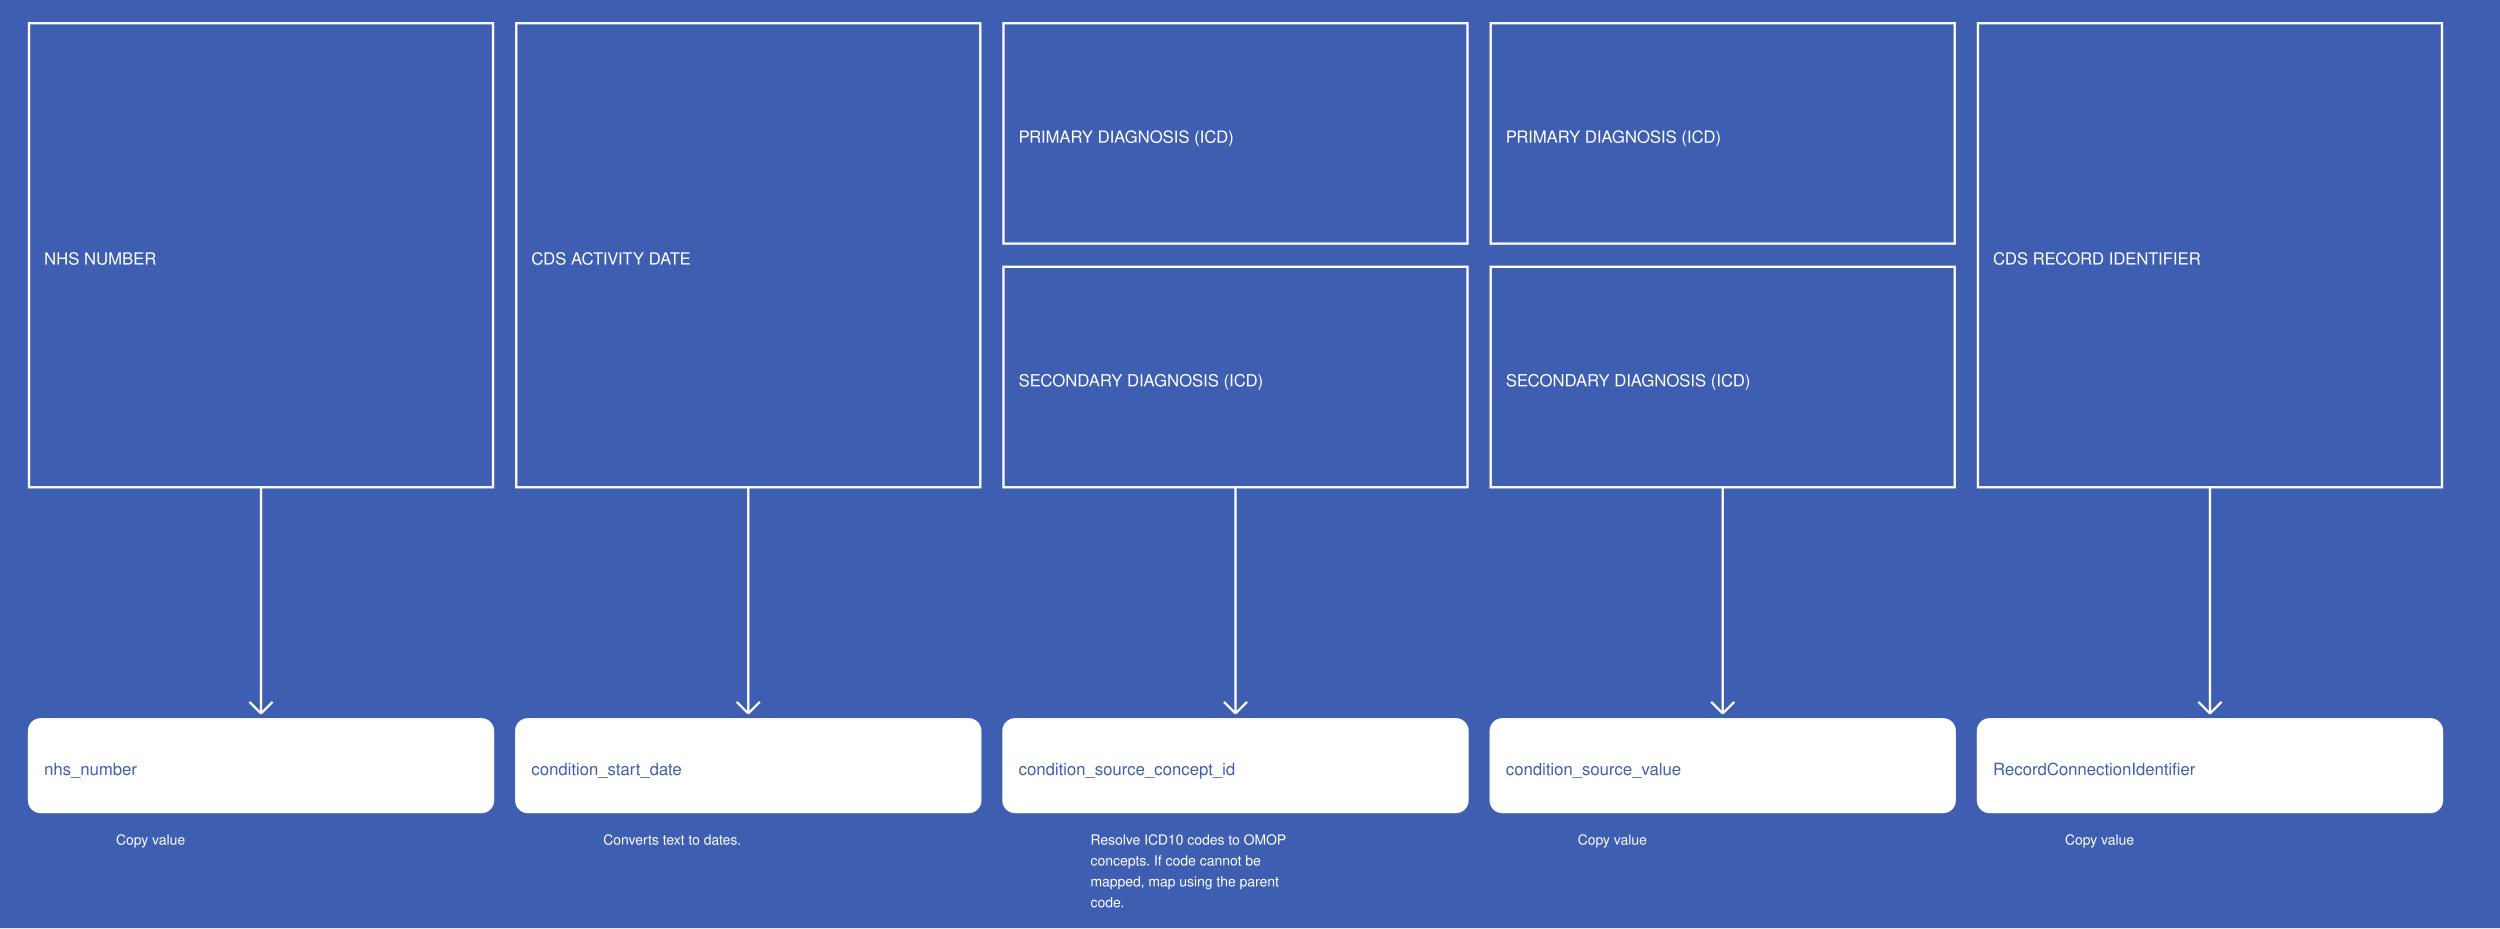
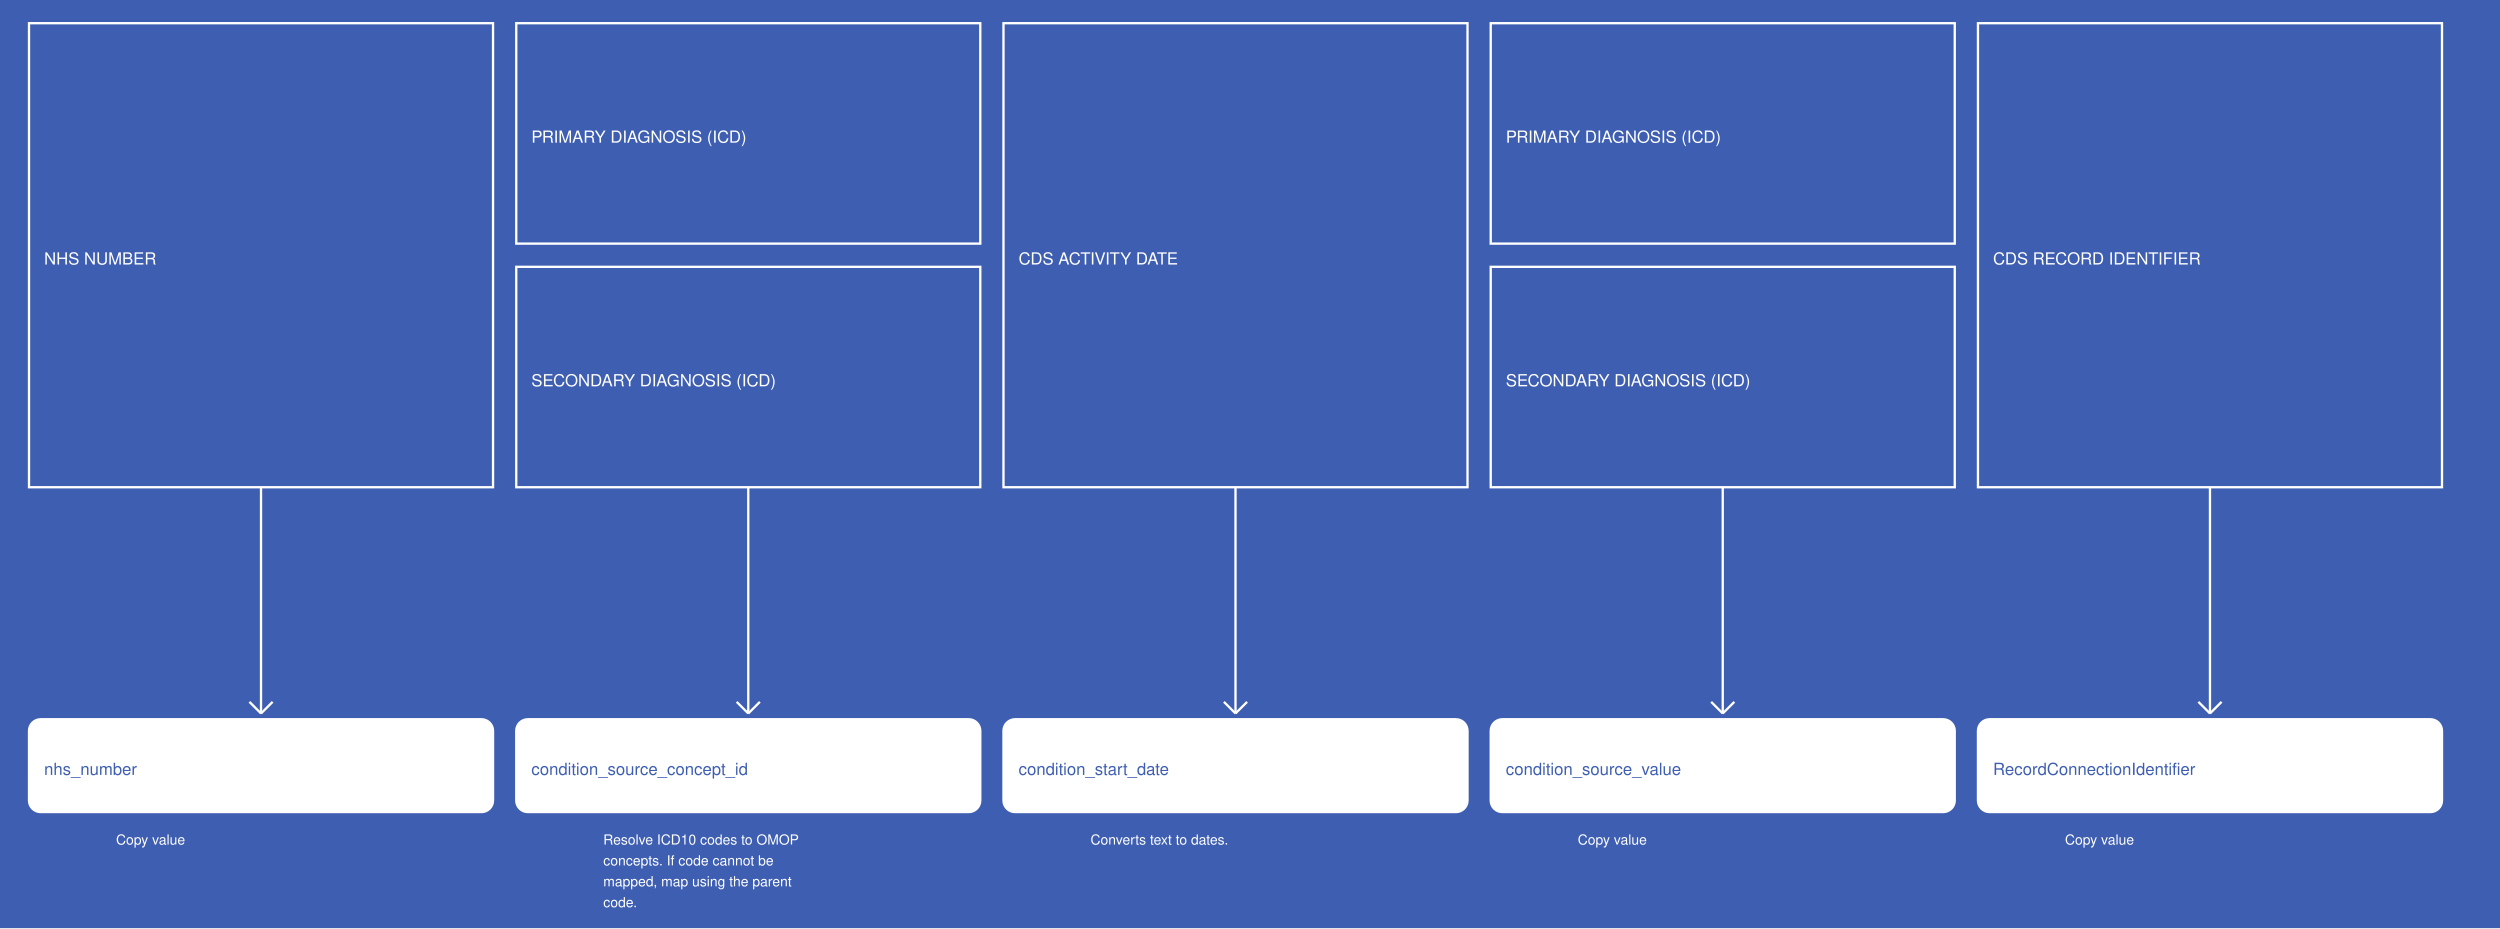
<svg xmlns="http://www.w3.org/2000/svg" width="2155" height="800">
  <rect width="100%" height="100%" fill="#3E5EB2" />
  <g>
    <rect x="25" y="20" width="400" height="400" fill="#3E5EB2" stroke="white" stroke-width="2" />
    <text x="38" y="228" fill="white" font-family="Helvetica" font-size="1.2em" text-anchor="start">NHS NUMBER</text>
  </g>
  <g>
    <line x1="225" y1="420" x2="225" y2="615" stroke="white" stroke-width="2" />
    <line x1="215" y1="605" x2="225" y2="615" stroke="white" stroke-width="2" />
    <line x1="235" y1="605" x2="225" y2="615" stroke="white" stroke-width="2" />
    <text x="100" y="728" fill="white" font-size="1em" font-family="Helvetica">Copy value</text>
  </g>
  <g>
    <rect x="25" y="620" width="400" height="80" fill="white" stroke="white" stroke-width="2" rx="10" />
    <text x="38" y="668" fill="#3E5EB2" font-family="Helvetica" font-size="1.2em" text-anchor="start">nhs_number</text>
  </g>
  <g>
-     <rect x="445" y="20" width="400" height="400" fill="#3E5EB2" stroke="white" stroke-width="2" />
-     <text x="458" y="228" fill="white" font-family="Helvetica" font-size="1.2em" text-anchor="start">CDS ACTIVITY DATE</text>
+     <rect x="445" y="20" width="400" height="190" fill="#3E5EB2" stroke="white" stroke-width="2" />
+     <text x="458" y="123" fill="white" font-family="Helvetica" font-size="1.2em" text-anchor="start">PRIMARY DIAGNOSIS (ICD)</text>
+   </g>
+   <g>
+     <rect x="445" y="230" width="400" height="190" fill="#3E5EB2" stroke="white" stroke-width="2" />
+     <text x="458" y="333" fill="white" font-family="Helvetica" font-size="1.2em" text-anchor="start">SECONDARY DIAGNOSIS (ICD)</text>
  </g>
  <g>
    <line x1="645" y1="420" x2="645" y2="615" stroke="white" stroke-width="2" />
    <line x1="635" y1="605" x2="645" y2="615" stroke="white" stroke-width="2" />
    <line x1="655" y1="605" x2="645" y2="615" stroke="white" stroke-width="2" />
-     <text x="520" y="728" fill="white" font-size="1em" font-family="Helvetica">Converts text to dates.</text>
+     <text x="520" y="728" fill="white" font-size="1em" font-family="Helvetica">Resolve ICD10 codes to OMOP</text>
+     <text x="520" y="746" fill="white" font-size="1em" font-family="Helvetica">concepts. If code cannot be</text>
+     <text x="520" y="764" fill="white" font-size="1em" font-family="Helvetica">mapped, map using the parent</text>
+     <text x="520" y="782" fill="white" font-size="1em" font-family="Helvetica">code.</text>
  </g>
  <g>
    <rect x="445" y="620" width="400" height="80" fill="white" stroke="white" stroke-width="2" rx="10" />
-     <text x="458" y="668" fill="#3E5EB2" font-family="Helvetica" font-size="1.2em" text-anchor="start">condition_start_date</text>
+     <text x="458" y="668" fill="#3E5EB2" font-family="Helvetica" font-size="1.2em" text-anchor="start">condition_source_concept_id</text>
  </g>
  <g>
-     <rect x="865" y="20" width="400" height="190" fill="#3E5EB2" stroke="white" stroke-width="2" />
-     <text x="878" y="123" fill="white" font-family="Helvetica" font-size="1.2em" text-anchor="start">PRIMARY DIAGNOSIS (ICD)</text>
-   </g>
-   <g>
-     <rect x="865" y="230" width="400" height="190" fill="#3E5EB2" stroke="white" stroke-width="2" />
-     <text x="878" y="333" fill="white" font-family="Helvetica" font-size="1.2em" text-anchor="start">SECONDARY DIAGNOSIS (ICD)</text>
+     <rect x="865" y="20" width="400" height="400" fill="#3E5EB2" stroke="white" stroke-width="2" />
+     <text x="878" y="228" fill="white" font-family="Helvetica" font-size="1.2em" text-anchor="start">CDS ACTIVITY DATE</text>
  </g>
  <g>
    <line x1="1065" y1="420" x2="1065" y2="615" stroke="white" stroke-width="2" />
    <line x1="1055" y1="605" x2="1065" y2="615" stroke="white" stroke-width="2" />
    <line x1="1075" y1="605" x2="1065" y2="615" stroke="white" stroke-width="2" />
-     <text x="940" y="728" fill="white" font-size="1em" font-family="Helvetica">Resolve ICD10 codes to OMOP</text>
-     <text x="940" y="746" fill="white" font-size="1em" font-family="Helvetica">concepts. If code cannot be</text>
-     <text x="940" y="764" fill="white" font-size="1em" font-family="Helvetica">mapped, map using the parent</text>
-     <text x="940" y="782" fill="white" font-size="1em" font-family="Helvetica">code.</text>
+     <text x="940" y="728" fill="white" font-size="1em" font-family="Helvetica">Converts text to dates.</text>
  </g>
  <g>
    <rect x="865" y="620" width="400" height="80" fill="white" stroke="white" stroke-width="2" rx="10" />
-     <text x="878" y="668" fill="#3E5EB2" font-family="Helvetica" font-size="1.2em" text-anchor="start">condition_source_concept_id</text>
+     <text x="878" y="668" fill="#3E5EB2" font-family="Helvetica" font-size="1.2em" text-anchor="start">condition_start_date</text>
  </g>
  <g>
    <rect x="1285" y="20" width="400" height="190" fill="#3E5EB2" stroke="white" stroke-width="2" />
    <text x="1298" y="123" fill="white" font-family="Helvetica" font-size="1.2em" text-anchor="start">PRIMARY DIAGNOSIS (ICD)</text>
  </g>
  <g>
    <rect x="1285" y="230" width="400" height="190" fill="#3E5EB2" stroke="white" stroke-width="2" />
    <text x="1298" y="333" fill="white" font-family="Helvetica" font-size="1.2em" text-anchor="start">SECONDARY DIAGNOSIS (ICD)</text>
  </g>
  <g>
    <line x1="1485" y1="420" x2="1485" y2="615" stroke="white" stroke-width="2" />
    <line x1="1475" y1="605" x2="1485" y2="615" stroke="white" stroke-width="2" />
    <line x1="1495" y1="605" x2="1485" y2="615" stroke="white" stroke-width="2" />
    <text x="1360" y="728" fill="white" font-size="1em" font-family="Helvetica">Copy value</text>
  </g>
  <g>
    <rect x="1285" y="620" width="400" height="80" fill="white" stroke="white" stroke-width="2" rx="10" />
    <text x="1298" y="668" fill="#3E5EB2" font-family="Helvetica" font-size="1.2em" text-anchor="start">condition_source_value</text>
  </g>
  <g>
    <rect x="1705" y="20" width="400" height="400" fill="#3E5EB2" stroke="white" stroke-width="2" />
    <text x="1718" y="228" fill="white" font-family="Helvetica" font-size="1.2em" text-anchor="start">CDS RECORD IDENTIFIER</text>
  </g>
  <g>
    <line x1="1905" y1="420" x2="1905" y2="615" stroke="white" stroke-width="2" />
    <line x1="1895" y1="605" x2="1905" y2="615" stroke="white" stroke-width="2" />
    <line x1="1915" y1="605" x2="1905" y2="615" stroke="white" stroke-width="2" />
    <text x="1780" y="728" fill="white" font-size="1em" font-family="Helvetica">Copy value</text>
  </g>
  <g>
    <rect x="1705" y="620" width="400" height="80" fill="white" stroke="white" stroke-width="2" rx="10" />
    <text x="1718" y="668" fill="#3E5EB2" font-family="Helvetica" font-size="1.2em" text-anchor="start">RecordConnectionIdentifier</text>
  </g>
</svg>
